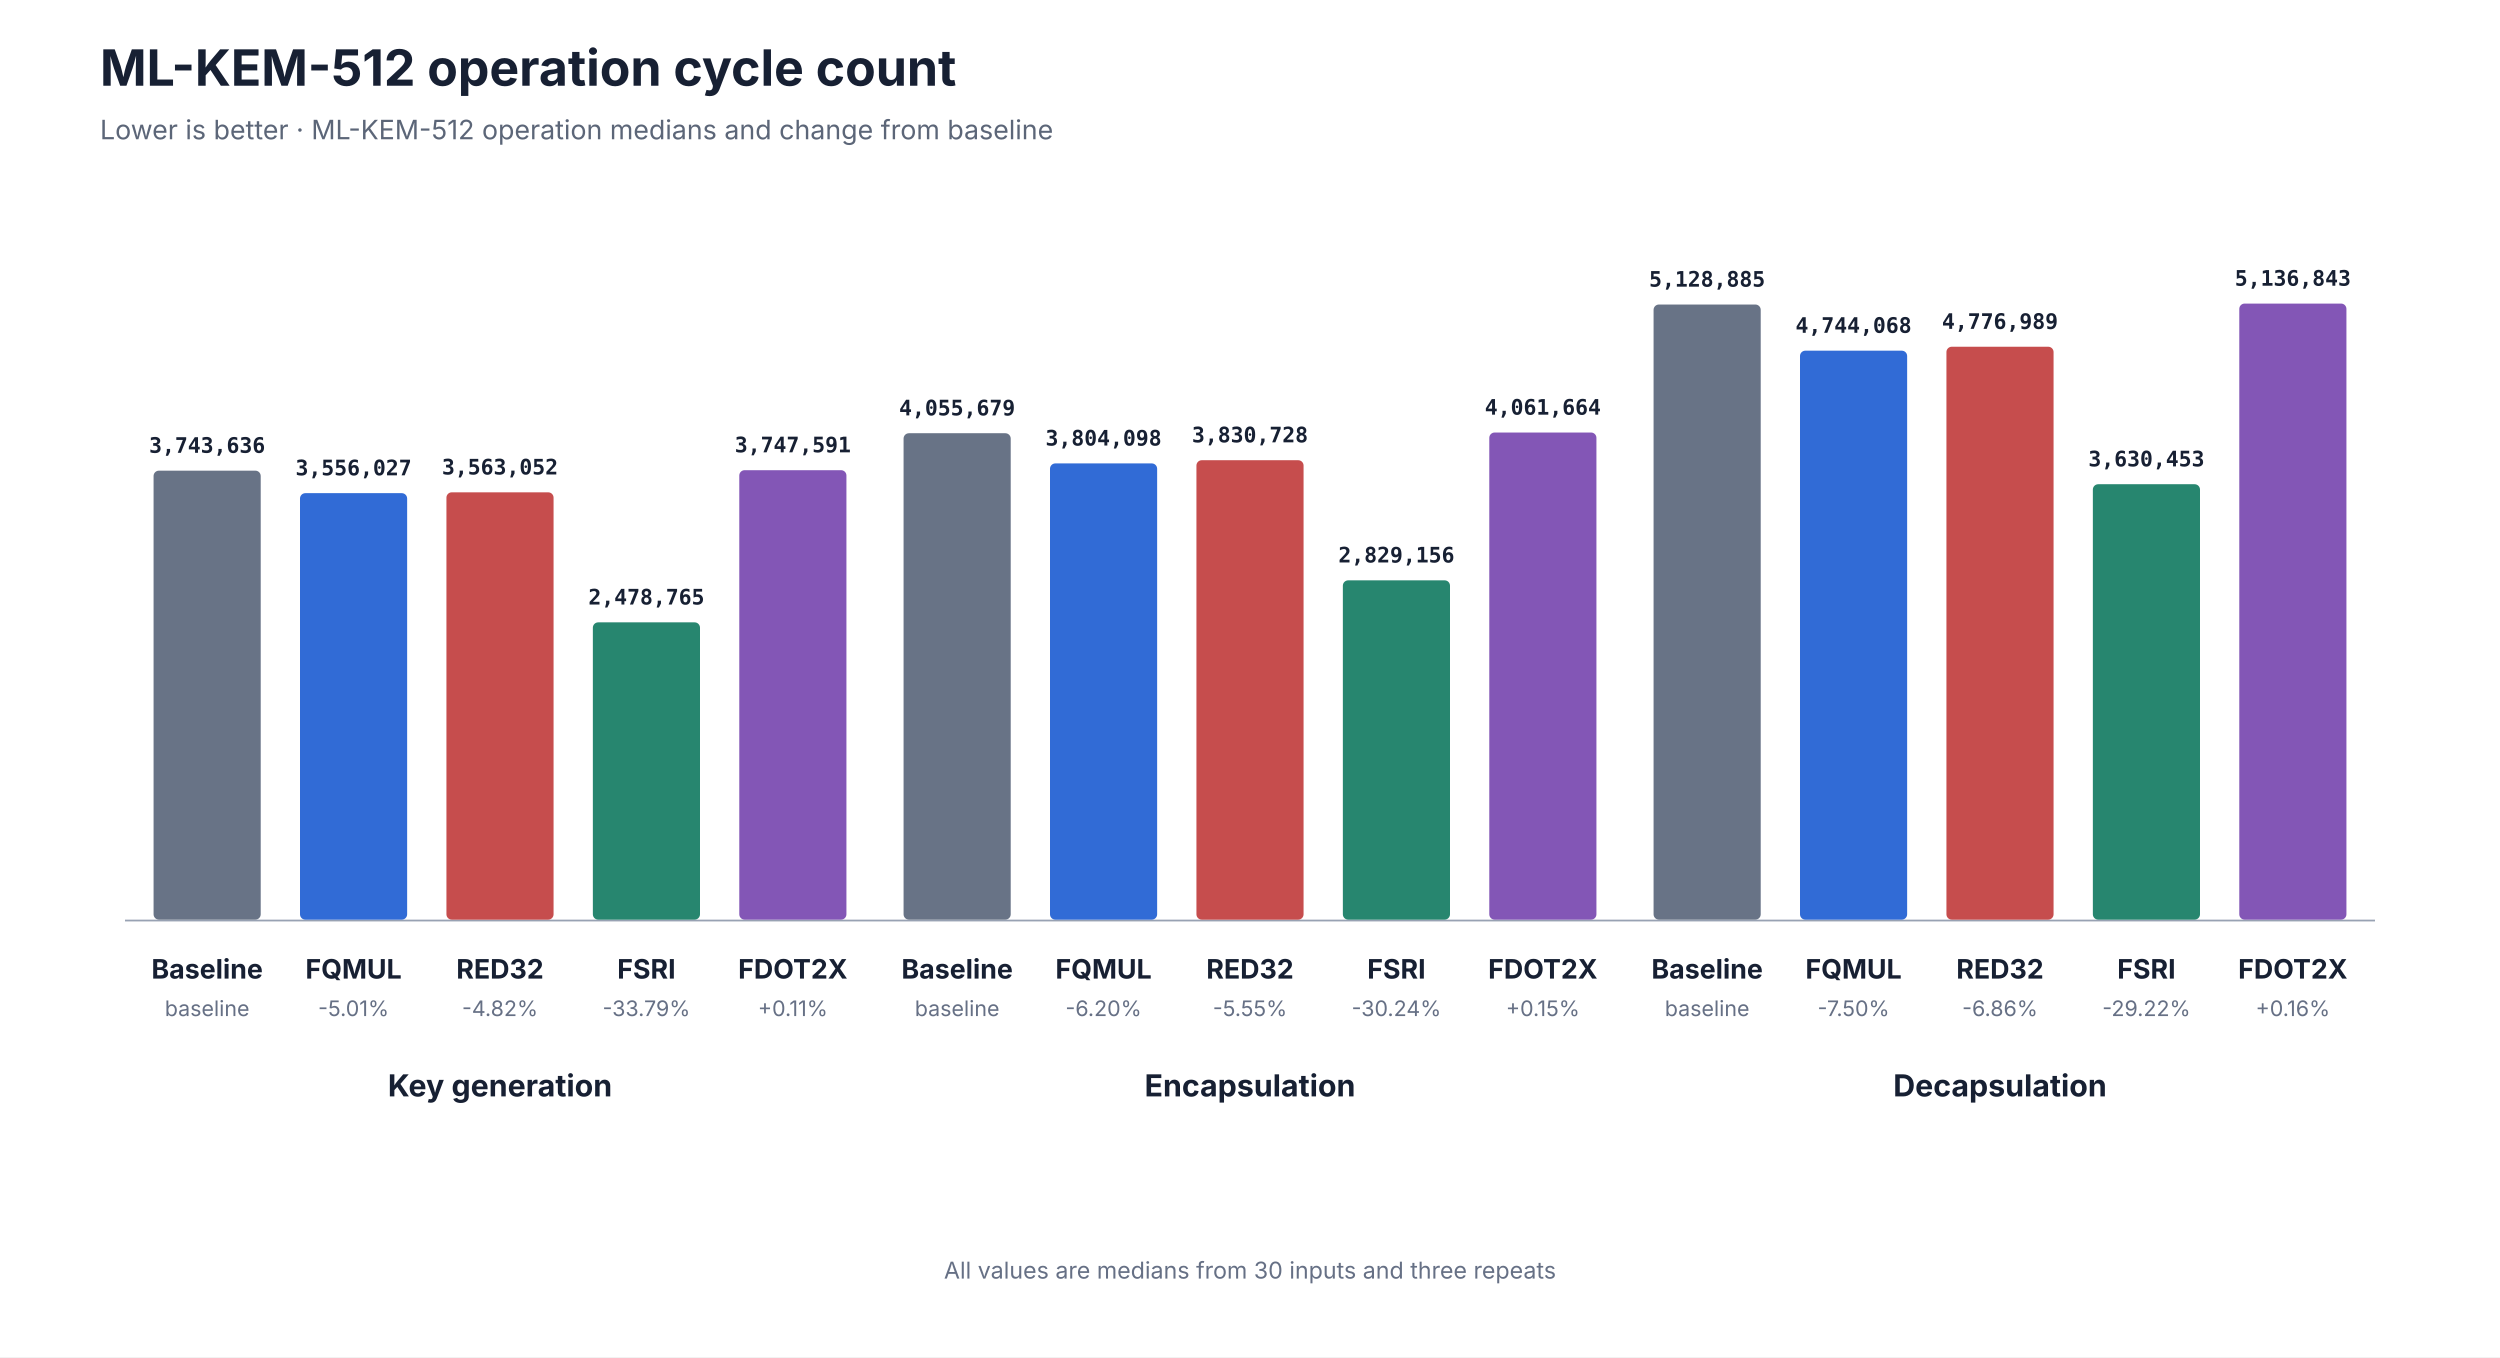
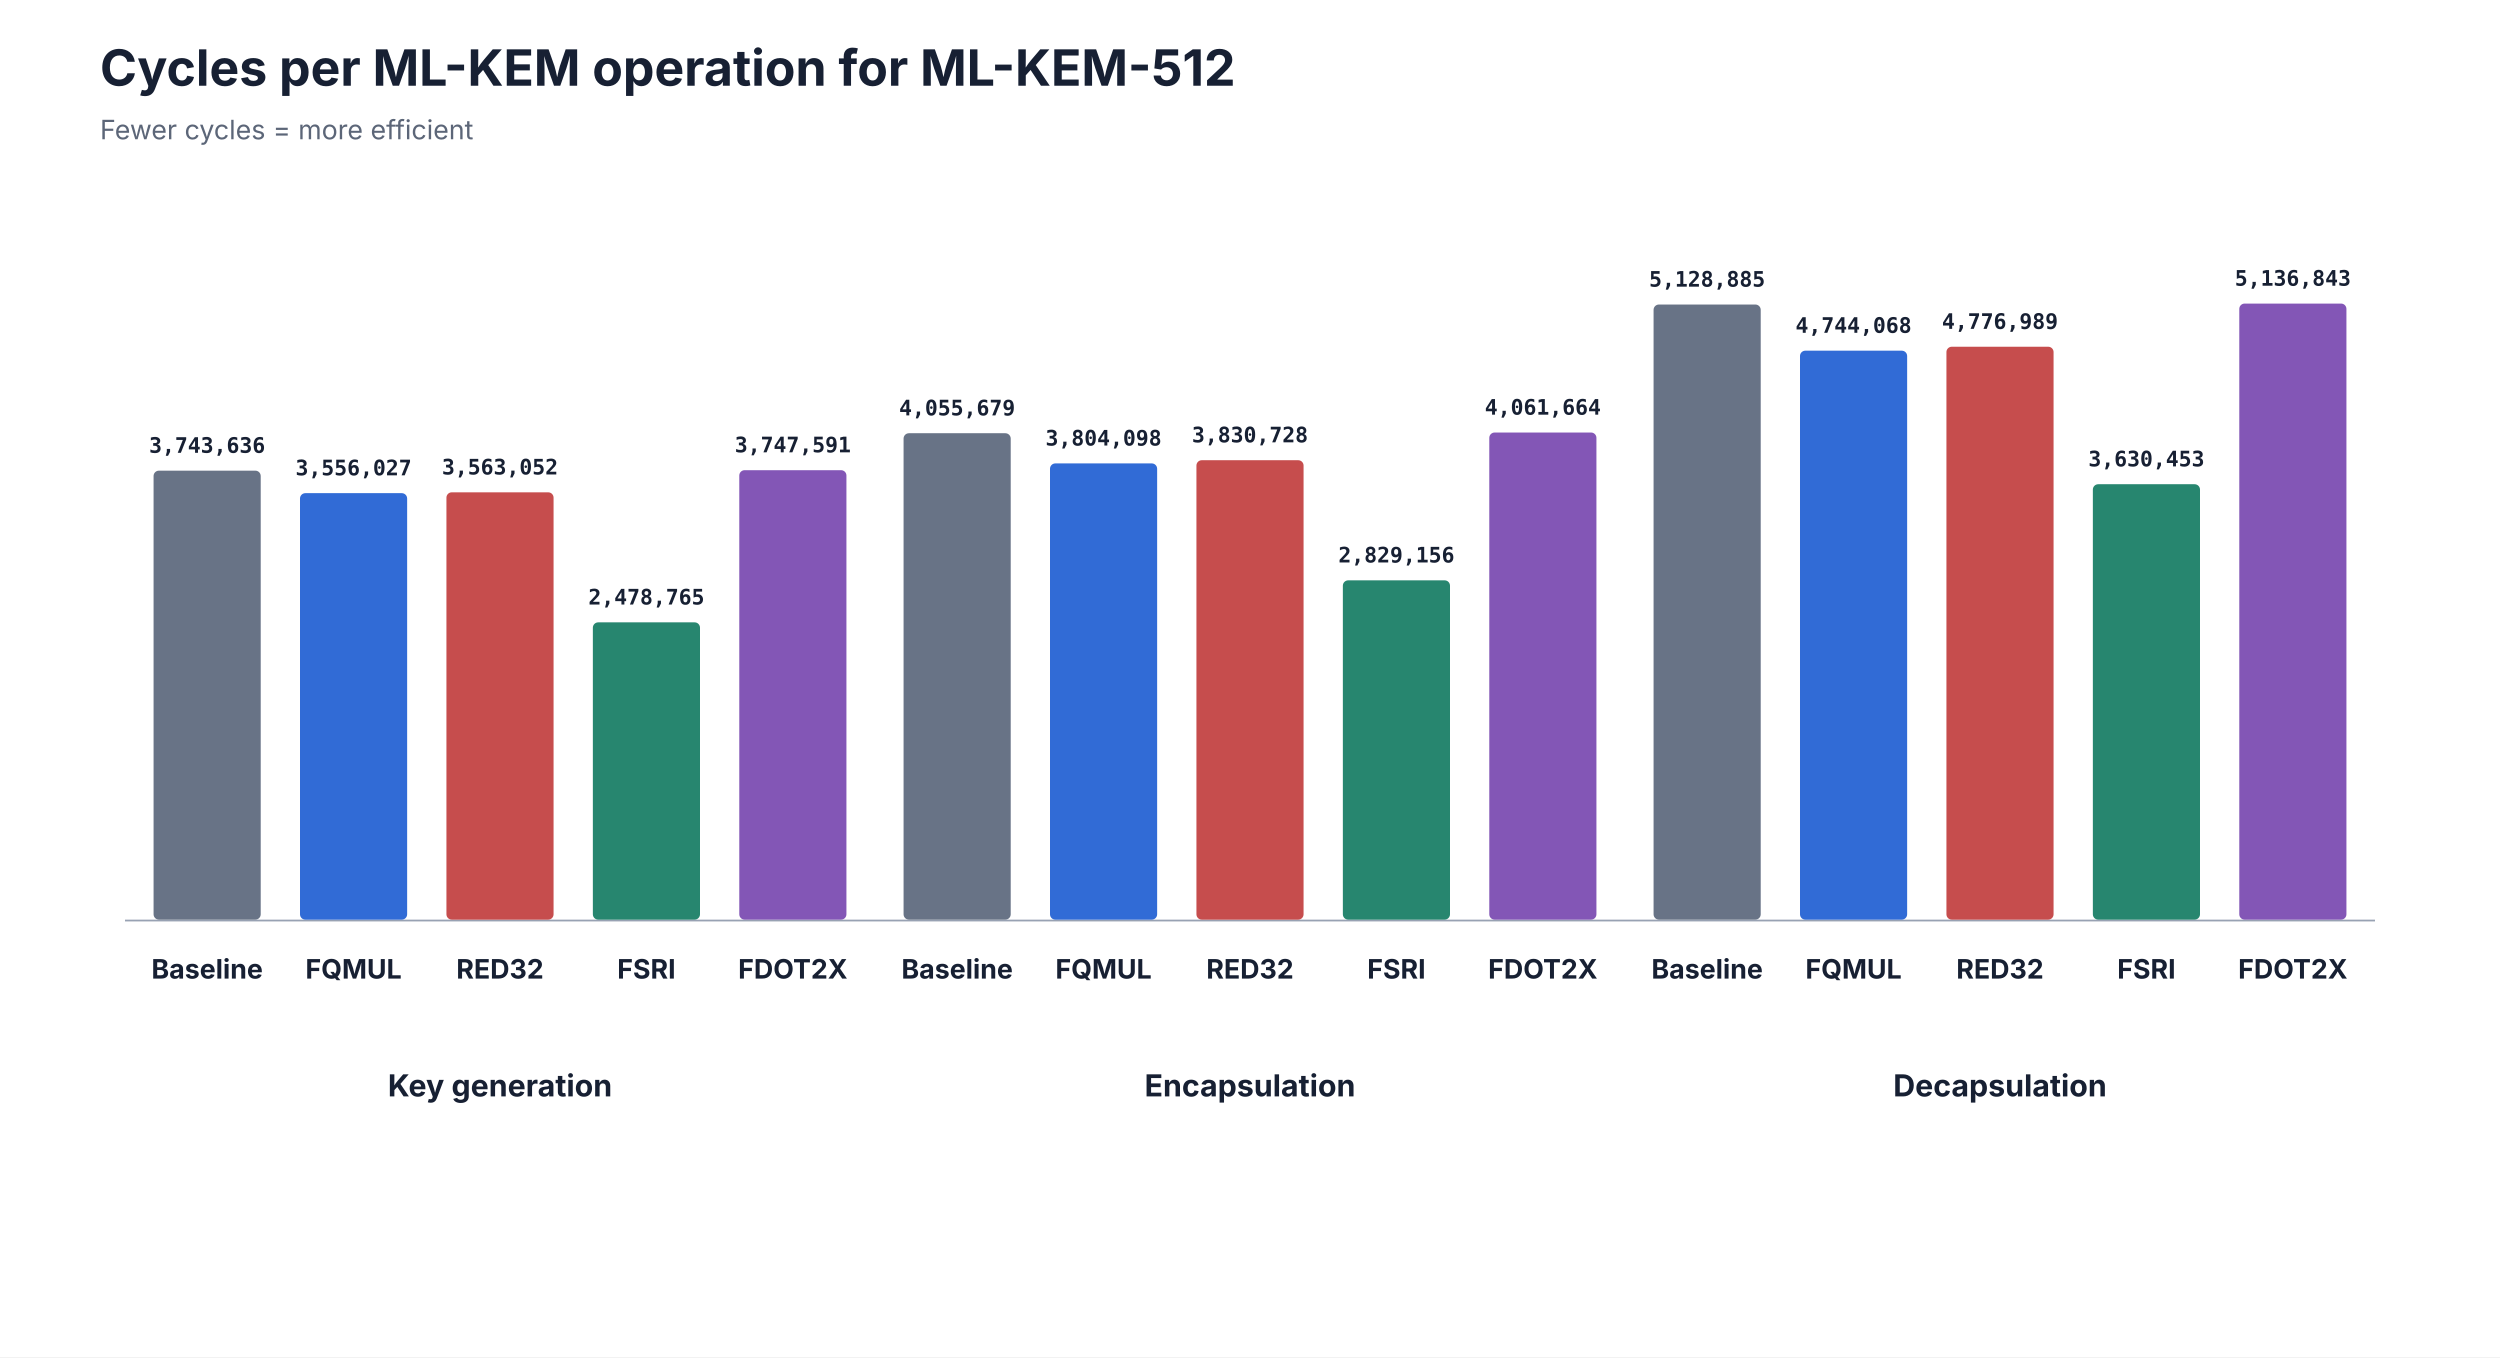
<svg xmlns="http://www.w3.org/2000/svg" width="1400" height="760" viewBox="0 0 1400 760" role="img" aria-labelledby="title desc">
  <rect width="1400" height="760" fill="white" />
-   <style>text{font-family:system-ui,-apple-system,BlinkMacSystemFont,"Segoe UI",sans-serif;fill:#172033}.title{font-size:28px;font-weight:700}.subtitle{font-size:15px;fill:#5c6678}.variant{font-size:15px;font-weight:650}.group{font-size:17px;font-weight:650}.value{font-family:ui-monospace,"SFMono-Regular",Consolas,monospace;font-size:12px;font-weight:650}.change{font-size:12px;fill:#667085}.pending{font-size:12px;font-weight:650;fill:#8992a3;letter-spacing:.04em}.note{font-size:13px;fill:#667085}</style>
-   <text x="56" y="48" class="title">ML-KEM-512 operation cycle count</text>
-   <text x="56" y="78" class="subtitle">Lower is better · ML-KEM-512 operation medians and change from baseline</text>
+   <style>text{font-family:system-ui,-apple-system,BlinkMacSystemFont,"Segoe UI",sans-serif;fill:#172033}.title{font-size:28px;font-weight:700}.subtitle{font-size:15px;fill:#5c6678}.variant{font-size:15px;font-weight:650}.group{font-size:17px;font-weight:650}.value{font-family:ui-monospace,"SFMono-Regular",Consolas,monospace;font-size:12px;font-weight:650}.pending{font-size:12px;font-weight:650;fill:#8992a3;letter-spacing:.04em}.note{font-size:13px;fill:#667085}</style>
+   <text x="56" y="48" class="title">Cycles per ML-KEM operation for ML-KEM-512</text>
+   <text x="56" y="78" class="subtitle">Fewer cycles = more efficient</text>
  <path d="M70 515.5H1330" stroke="#98a2b3" stroke-width="1" />
  <rect x="86.00" y="263.57" width="60.00" height="251.43" rx="3" fill="#687386" />
  <text x="116.00" y="253.57" text-anchor="middle" class="value">3,743,636</text>
  <text x="116.00" y="548" text-anchor="middle" class="variant">Baseline</text>
-   <text x="116.00" y="569" text-anchor="middle" class="change">baseline</text>
  <rect x="168.00" y="276.17" width="60.00" height="238.83" rx="3" fill="#316bd6" />
  <text x="198.00" y="266.17" text-anchor="middle" class="value">3,556,027</text>
  <text x="198.00" y="548" text-anchor="middle" class="variant">FQMUL</text>
-   <text x="198.00" y="569" text-anchor="middle" class="change">-5.01%</text>
  <rect x="250.00" y="275.70" width="60.00" height="239.30" rx="3" fill="#c64d4d" />
  <text x="280.00" y="265.70" text-anchor="middle" class="value">3,563,052</text>
  <text x="280.00" y="548" text-anchor="middle" class="variant">RED32</text>
-   <text x="280.00" y="569" text-anchor="middle" class="change">-4.82%</text>
  <rect x="332.00" y="348.52" width="60.00" height="166.48" rx="3" fill="#27866f" />
  <text x="362.00" y="338.52" text-anchor="middle" class="value">2,478,765</text>
  <text x="362.00" y="548" text-anchor="middle" class="variant">FSRI</text>
-   <text x="362.00" y="569" text-anchor="middle" class="change">-33.79%</text>
  <rect x="414.00" y="263.30" width="60.00" height="251.70" rx="3" fill="#8356b6" />
  <text x="444.00" y="253.30" text-anchor="middle" class="value">3,747,591</text>
  <text x="444.00" y="548" text-anchor="middle" class="variant">FDOT2X</text>
-   <text x="444.00" y="569" text-anchor="middle" class="change">+0.11%</text>
  <text x="280.00" y="614" text-anchor="middle" class="group">Key generation</text>
  <rect x="506.00" y="242.61" width="60.00" height="272.39" rx="3" fill="#687386" />
  <text x="536.00" y="232.61" text-anchor="middle" class="value">4,055,679</text>
  <text x="536.00" y="548" text-anchor="middle" class="variant">Baseline</text>
-   <text x="536.00" y="569" text-anchor="middle" class="change">baseline</text>
  <rect x="588.00" y="259.51" width="60.00" height="255.49" rx="3" fill="#316bd6" />
  <text x="618.00" y="249.51" text-anchor="middle" class="value">3,804,098</text>
  <text x="618.00" y="548" text-anchor="middle" class="variant">FQMUL</text>
-   <text x="618.00" y="569" text-anchor="middle" class="change">-6.20%</text>
  <rect x="670.00" y="257.72" width="60.00" height="257.28" rx="3" fill="#c64d4d" />
  <text x="700.00" y="247.72" text-anchor="middle" class="value">3,830,728</text>
  <text x="700.00" y="548" text-anchor="middle" class="variant">RED32</text>
-   <text x="700.00" y="569" text-anchor="middle" class="change">-5.55%</text>
  <rect x="752.00" y="324.99" width="60.00" height="190.01" rx="3" fill="#27866f" />
  <text x="782.00" y="314.99" text-anchor="middle" class="value">2,829,156</text>
  <text x="782.00" y="548" text-anchor="middle" class="variant">FSRI</text>
-   <text x="782.00" y="569" text-anchor="middle" class="change">-30.24%</text>
  <rect x="834.00" y="242.21" width="60.00" height="272.79" rx="3" fill="#8356b6" />
  <text x="864.00" y="232.21" text-anchor="middle" class="value">4,061,664</text>
  <text x="864.00" y="548" text-anchor="middle" class="variant">FDOT2X</text>
-   <text x="864.00" y="569" text-anchor="middle" class="change">+0.15%</text>
  <text x="700.00" y="614" text-anchor="middle" class="group">Encapsulation</text>
  <rect x="926.00" y="170.53" width="60.00" height="344.47" rx="3" fill="#687386" />
  <text x="956.00" y="160.53" text-anchor="middle" class="value">5,128,885</text>
  <text x="956.00" y="548" text-anchor="middle" class="variant">Baseline</text>
-   <text x="956.00" y="569" text-anchor="middle" class="change">baseline</text>
  <rect x="1008.00" y="196.38" width="60.00" height="318.62" rx="3" fill="#316bd6" />
  <text x="1038.00" y="186.38" text-anchor="middle" class="value">4,744,068</text>
  <text x="1038.00" y="548" text-anchor="middle" class="variant">FQMUL</text>
-   <text x="1038.00" y="569" text-anchor="middle" class="change">-7.50%</text>
  <rect x="1090.00" y="194.17" width="60.00" height="320.83" rx="3" fill="#c64d4d" />
  <text x="1120.00" y="184.17" text-anchor="middle" class="value">4,776,989</text>
  <text x="1120.00" y="548" text-anchor="middle" class="variant">RED32</text>
-   <text x="1120.00" y="569" text-anchor="middle" class="change">-6.86%</text>
  <rect x="1172.00" y="271.17" width="60.00" height="243.83" rx="3" fill="#27866f" />
  <text x="1202.00" y="261.17" text-anchor="middle" class="value">3,630,453</text>
  <text x="1202.00" y="548" text-anchor="middle" class="variant">FSRI</text>
-   <text x="1202.00" y="569" text-anchor="middle" class="change">-29.22%</text>
  <rect x="1254.00" y="170.00" width="60.00" height="345.00" rx="3" fill="#8356b6" />
  <text x="1284.00" y="160.00" text-anchor="middle" class="value">5,136,843</text>
  <text x="1284.00" y="548" text-anchor="middle" class="variant">FDOT2X</text>
-   <text x="1284.00" y="569" text-anchor="middle" class="change">+0.16%</text>
  <text x="1120.00" y="614" text-anchor="middle" class="group">Decapsulation</text>
-   <text x="700" y="716" text-anchor="middle" class="note">All values are medians from 30 inputs and three repeats</text>
</svg>
